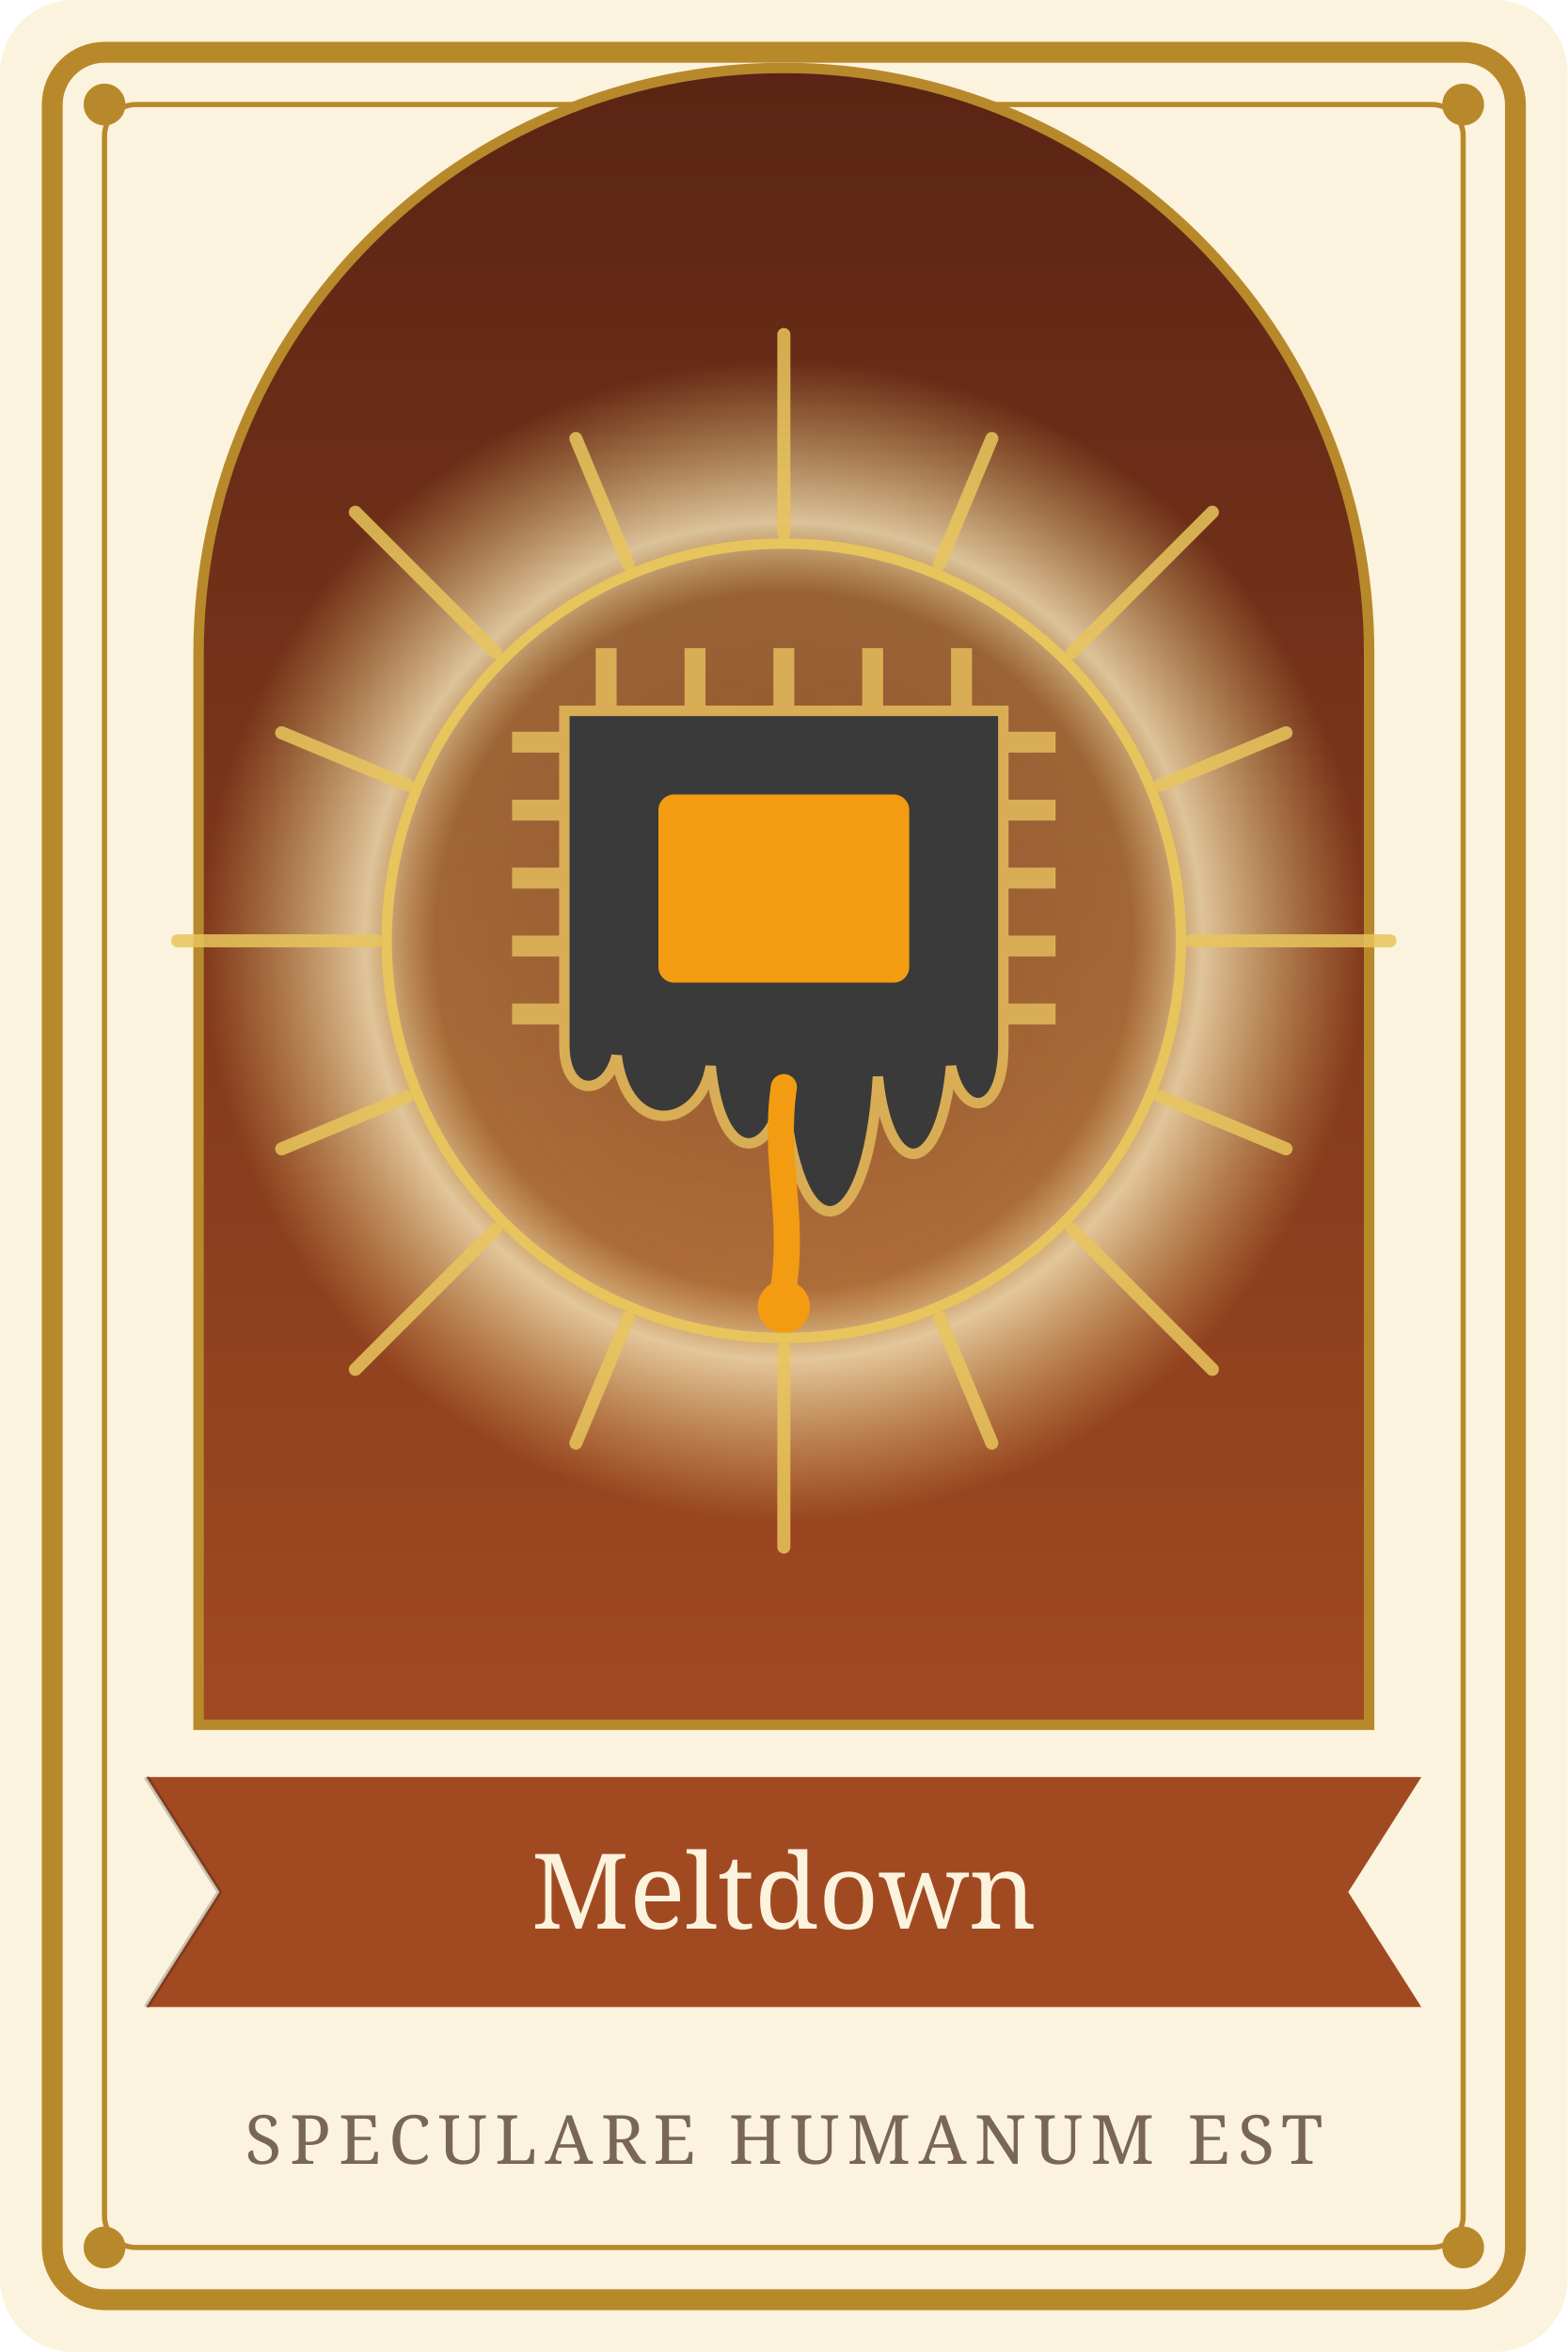
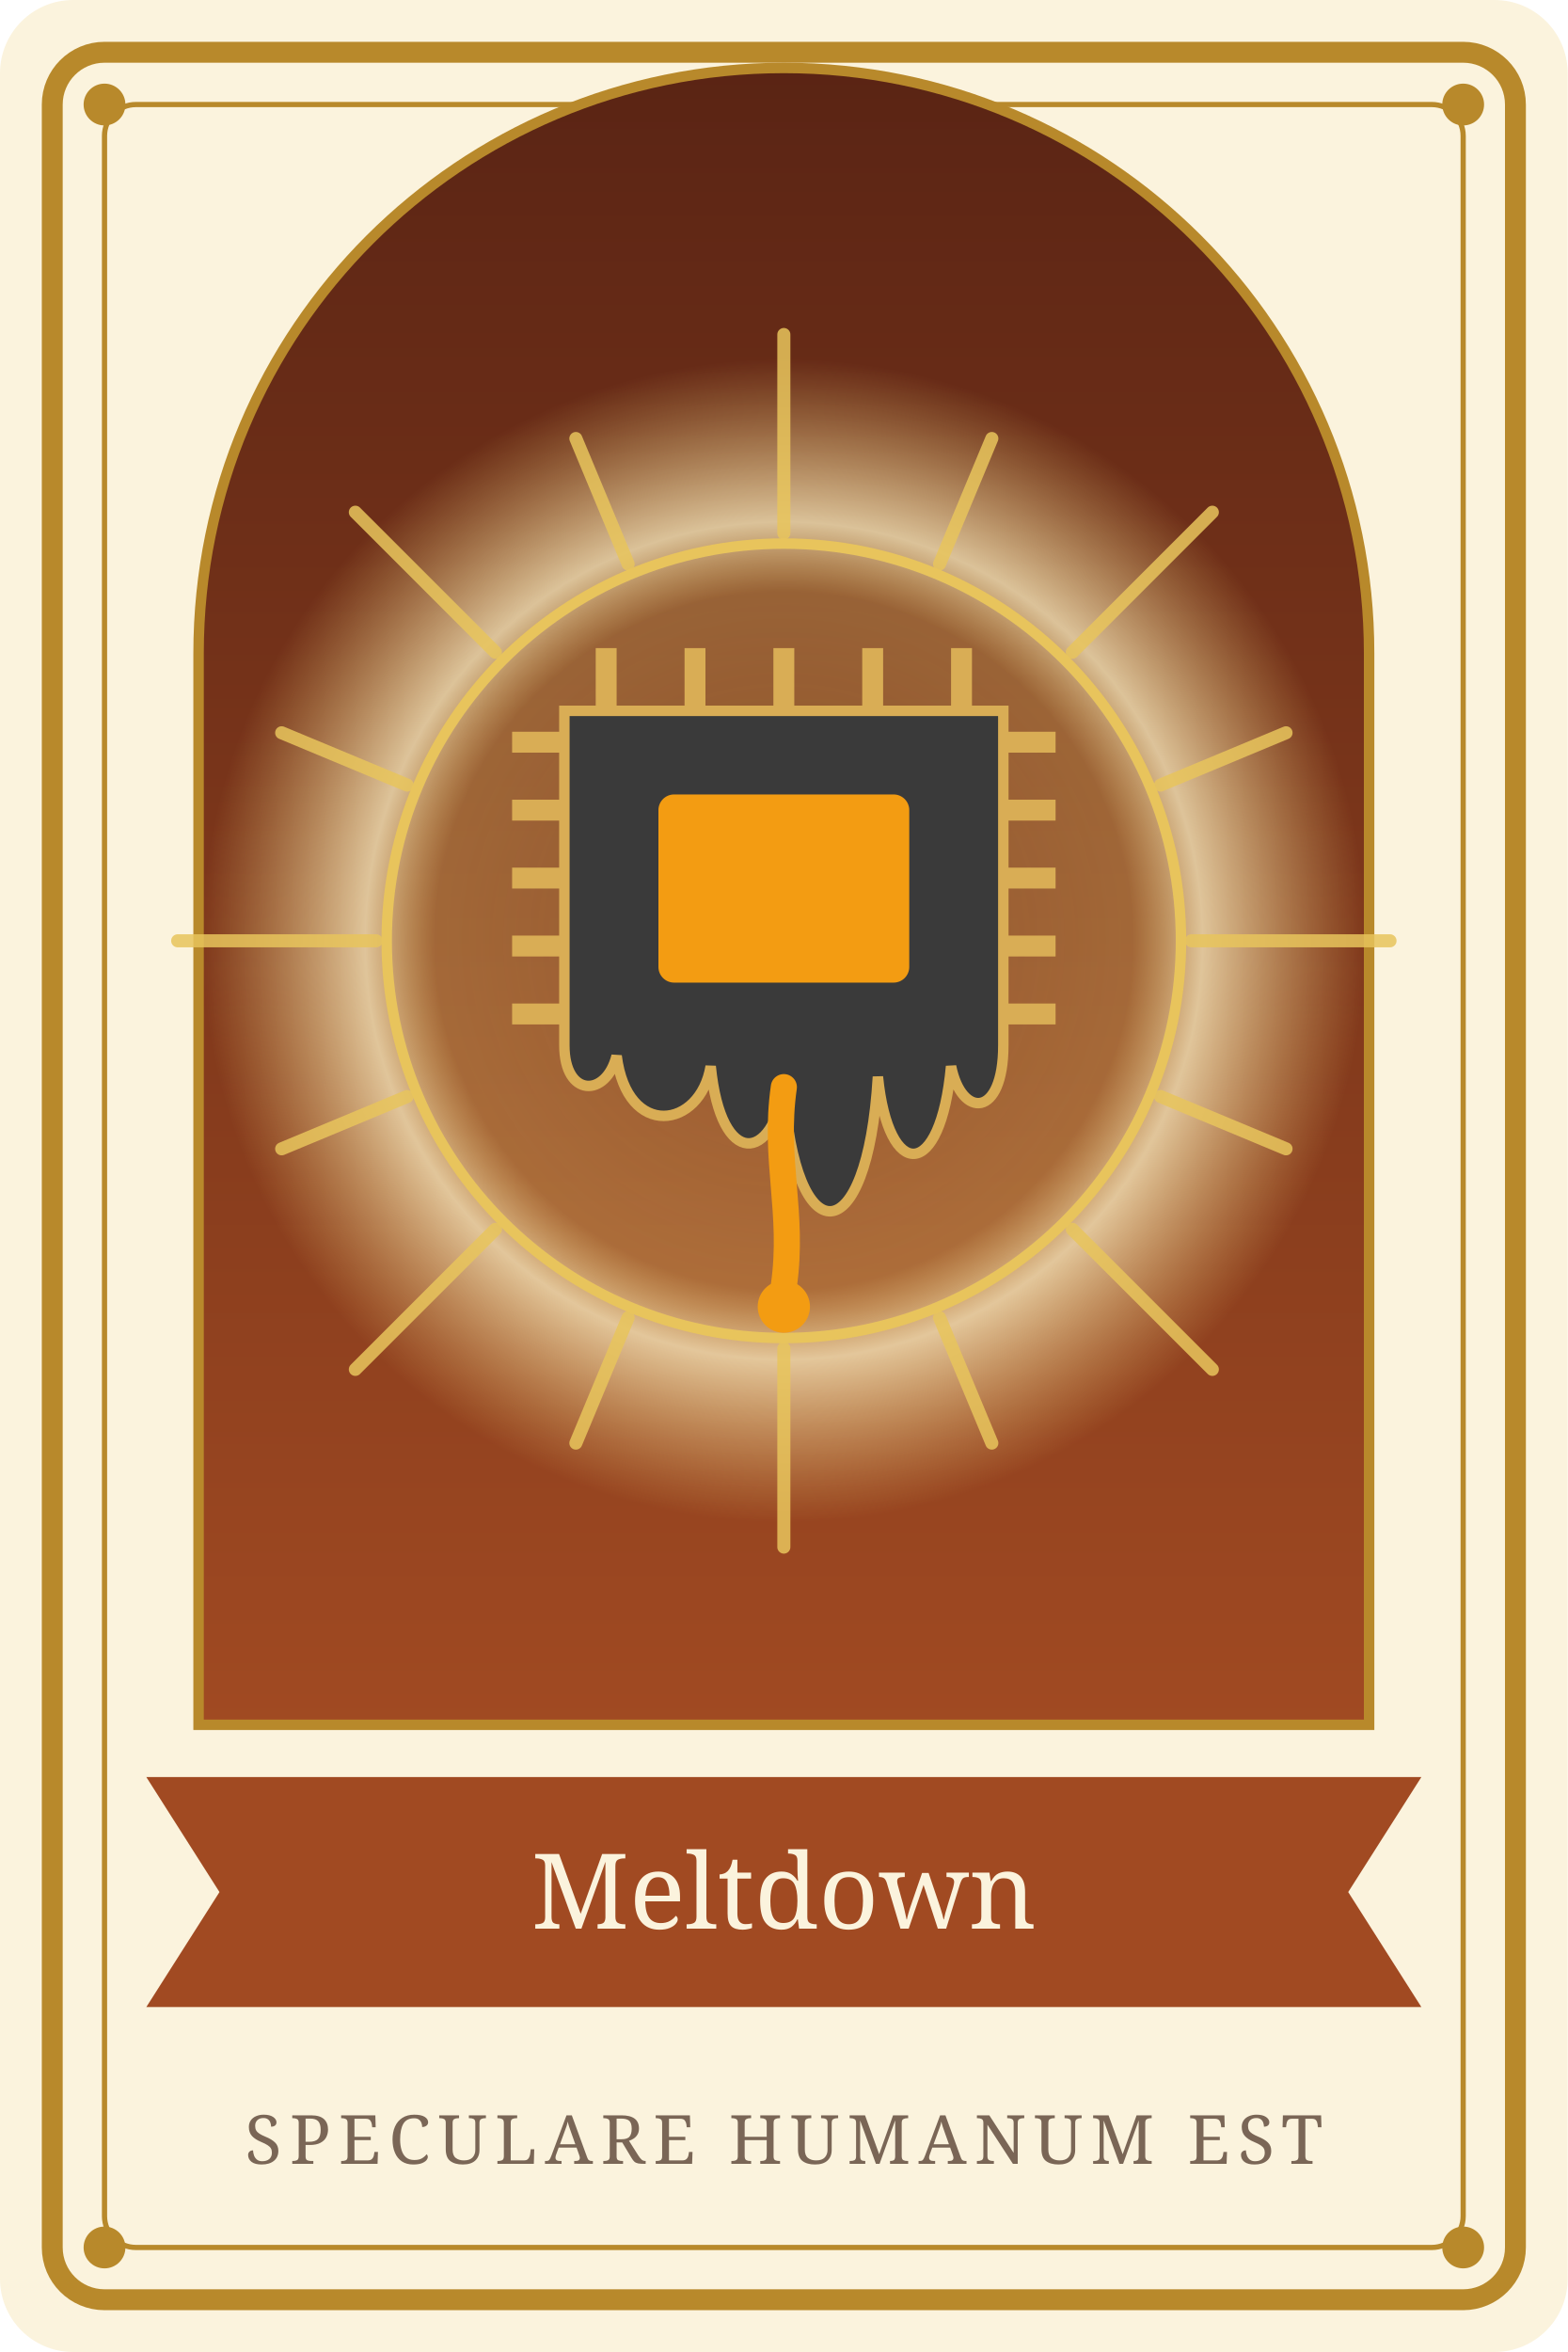
<svg xmlns="http://www.w3.org/2000/svg" viewBox="0 0 300 450" role="img" aria-label="Meltdown">
  <defs>
    <radialGradient id="s-meltdown-halo">
      <stop offset="0%" stop-color="#f5d77a" stop-opacity="0.18" />
      <stop offset="60%" stop-color="#f5d77a" stop-opacity="0.3" />
      <stop offset="72%" stop-color="#fff3c4" stop-opacity="0.75" />
      <stop offset="100%" stop-color="#f5d77a" stop-opacity="0" />
    </radialGradient>
    <linearGradient id="s-meltdown-niche" x1="0" y1="0" x2="0" y2="1">
      <stop offset="0%" stop-color="#5a2414" />
      <stop offset="100%" stop-color="#a14a22" />
    </linearGradient>
  </defs>
  <rect width="300" height="450" rx="14" fill="#fbf3dd" />
  <rect x="10" y="10" width="280" height="430" rx="10" fill="none" stroke="#b8892b" stroke-width="4" />
  <rect x="20" y="20" width="260" height="410" rx="6" fill="none" stroke="#b8892b" stroke-width="1" />
  <g fill="#b8892b">
    <circle cx="20" cy="20" r="4" />
    <circle cx="280" cy="20" r="4" />
    <circle cx="20" cy="430" r="4" />
    <circle cx="280" cy="430" r="4" />
  </g>
  <path d="M38 330 V125 A112 112 0 0 1 262 125 V330 Z" fill="url(#s-meltdown-niche)" stroke="#b8892b" stroke-width="2" />
  <circle cx="150" cy="180" r="112" fill="url(#s-meltdown-halo)" />
  <g stroke="#e8c45c" stroke-width="2.5" stroke-linecap="round" opacity="0.85">
    <line x1="228.0" y1="180.0" x2="266.0" y2="180.0" />
    <line x1="222.1" y1="209.8" x2="246.1" y2="219.8" />
    <line x1="205.2" y1="235.2" x2="232.0" y2="262.0" />
    <line x1="179.8" y1="252.1" x2="189.8" y2="276.1" />
    <line x1="150.0" y1="258.0" x2="150.0" y2="296.0" />
    <line x1="120.2" y1="252.1" x2="110.2" y2="276.1" />
    <line x1="94.8" y1="235.2" x2="68.0" y2="262.0" />
    <line x1="77.9" y1="209.8" x2="53.9" y2="219.8" />
    <line x1="72.0" y1="180.0" x2="34.0" y2="180.0" />
    <line x1="77.9" y1="150.2" x2="53.9" y2="140.2" />
    <line x1="94.8" y1="124.8" x2="68.0" y2="98.0" />
    <line x1="120.2" y1="107.9" x2="110.2" y2="83.9" />
    <line x1="150.0" y1="102.0" x2="150.0" y2="64.0" />
    <line x1="179.8" y1="107.9" x2="189.8" y2="83.9" />
    <line x1="205.2" y1="124.8" x2="232.0" y2="98.0" />
    <line x1="222.1" y1="150.2" x2="246.1" y2="140.2" />
  </g>
  <circle cx="150" cy="180" r="76" fill="none" stroke="#e8c45c" stroke-width="2" />
  <g>
    <g stroke="#d9ad55" stroke-width="4">
      <line x1="116" y1="124" x2="116" y2="136" />
      <line x1="98" y1="142" x2="110" y2="142" />
      <line x1="190" y1="142" x2="202" y2="142" />
      <line x1="133" y1="124" x2="133" y2="136" />
      <line x1="98" y1="155" x2="110" y2="155" />
      <line x1="190" y1="155" x2="202" y2="155" />
      <line x1="150" y1="124" x2="150" y2="136" />
      <line x1="98" y1="168" x2="110" y2="168" />
      <line x1="190" y1="168" x2="202" y2="168" />
      <line x1="167" y1="124" x2="167" y2="136" />
      <line x1="98" y1="181" x2="110" y2="181" />
      <line x1="190" y1="181" x2="202" y2="181" />
      <line x1="184" y1="124" x2="184" y2="136" />
      <line x1="98" y1="194" x2="110" y2="194" />
      <line x1="190" y1="194" x2="202" y2="194" />
    </g>
    <path d="M108 136 H192 V200 C192 214 184 214 182 204 C180 226 170 226 168 206 C166 240 152 240 150 208 C148 222 138 224 136 204 C134 216 120 218 118 202 C116 210 108 210 108 200 Z" fill="#3a3a3a" stroke="#d9ad55" stroke-width="2" />
    <rect x="126" y="152" width="48" height="36" rx="3" fill="#f39c12" />
    <path d="M150 208 C148 222 152 232 150 246" stroke="#f39c12" stroke-width="5" fill="none" stroke-linecap="round" />
    <circle cx="150" cy="250" r="5" fill="#f39c12" />
  </g>
  <path d="M28 340 h244 l-14 22 l14 22 h-244 l14 -22 z" fill="#a14a22" />
-   <path d="M28 340 l14 22 l-14 22" fill="none" stroke="#00000033" stroke-width="1" />
  <text x="150" y="369" text-anchor="middle" font-family="'EB Garamond', Georgia, serif" font-size="20" fill="#fbf3dd">Meltdown</text>
  <text x="150" y="414" text-anchor="middle" font-family="'EB Garamond', Georgia, serif" font-size="13" letter-spacing="1.5" fill="#7a6656">SPECULARE HUMANUM EST</text>
</svg>
